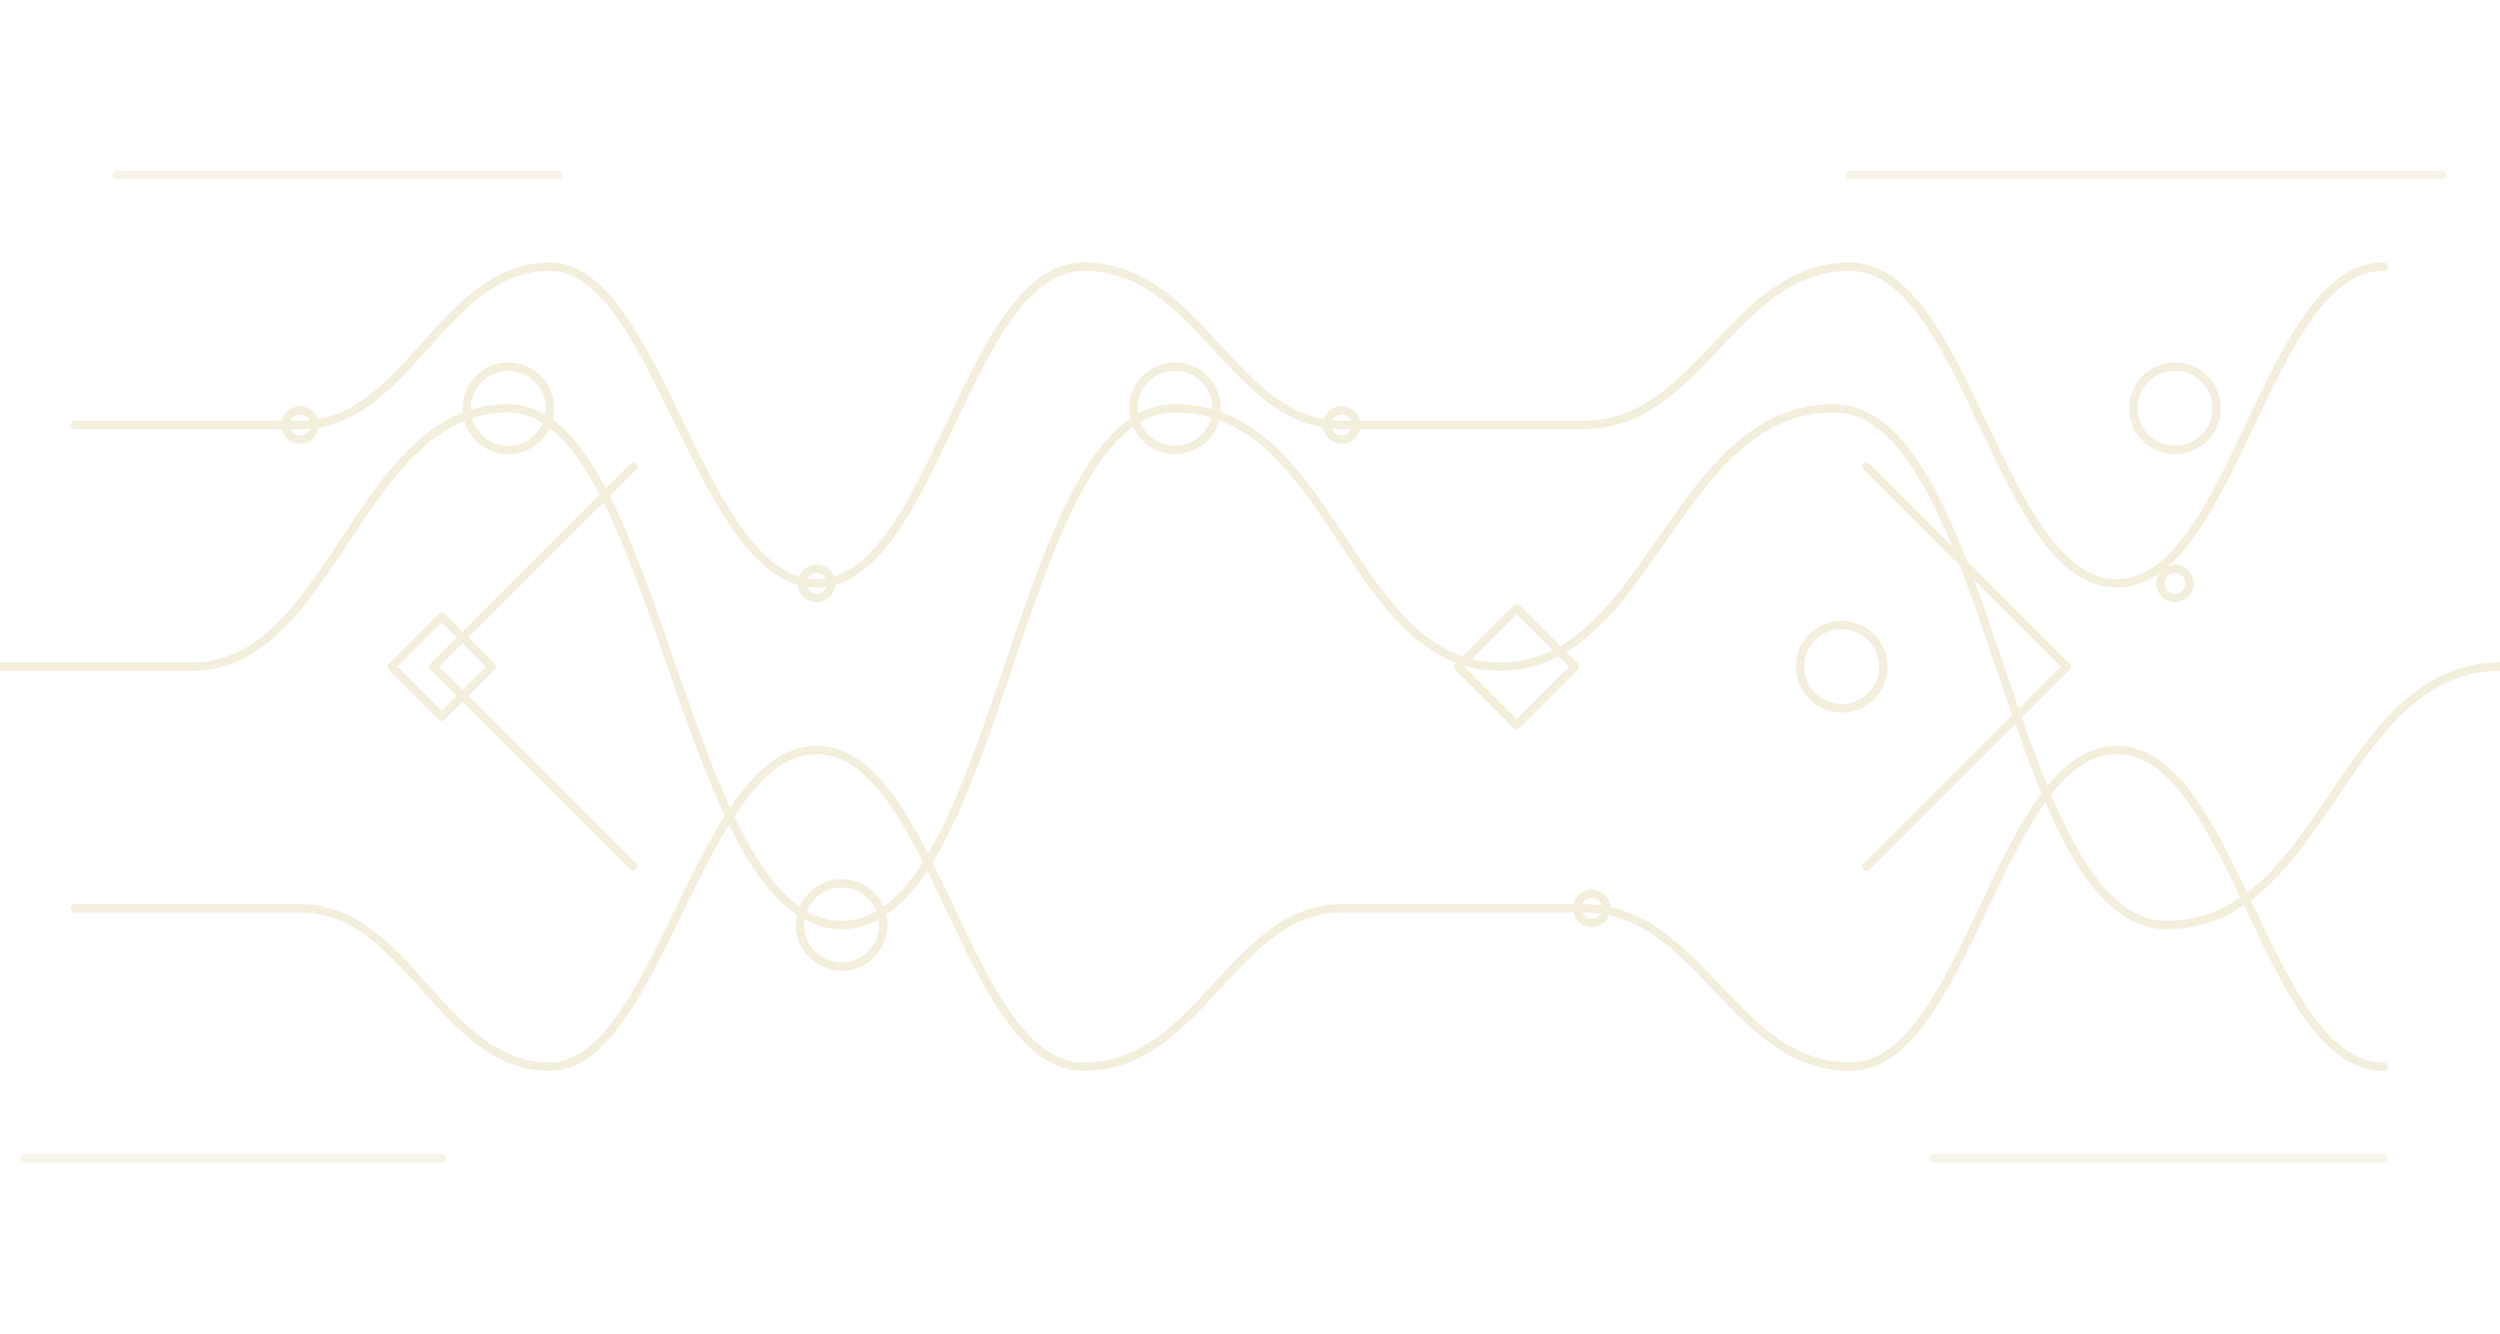
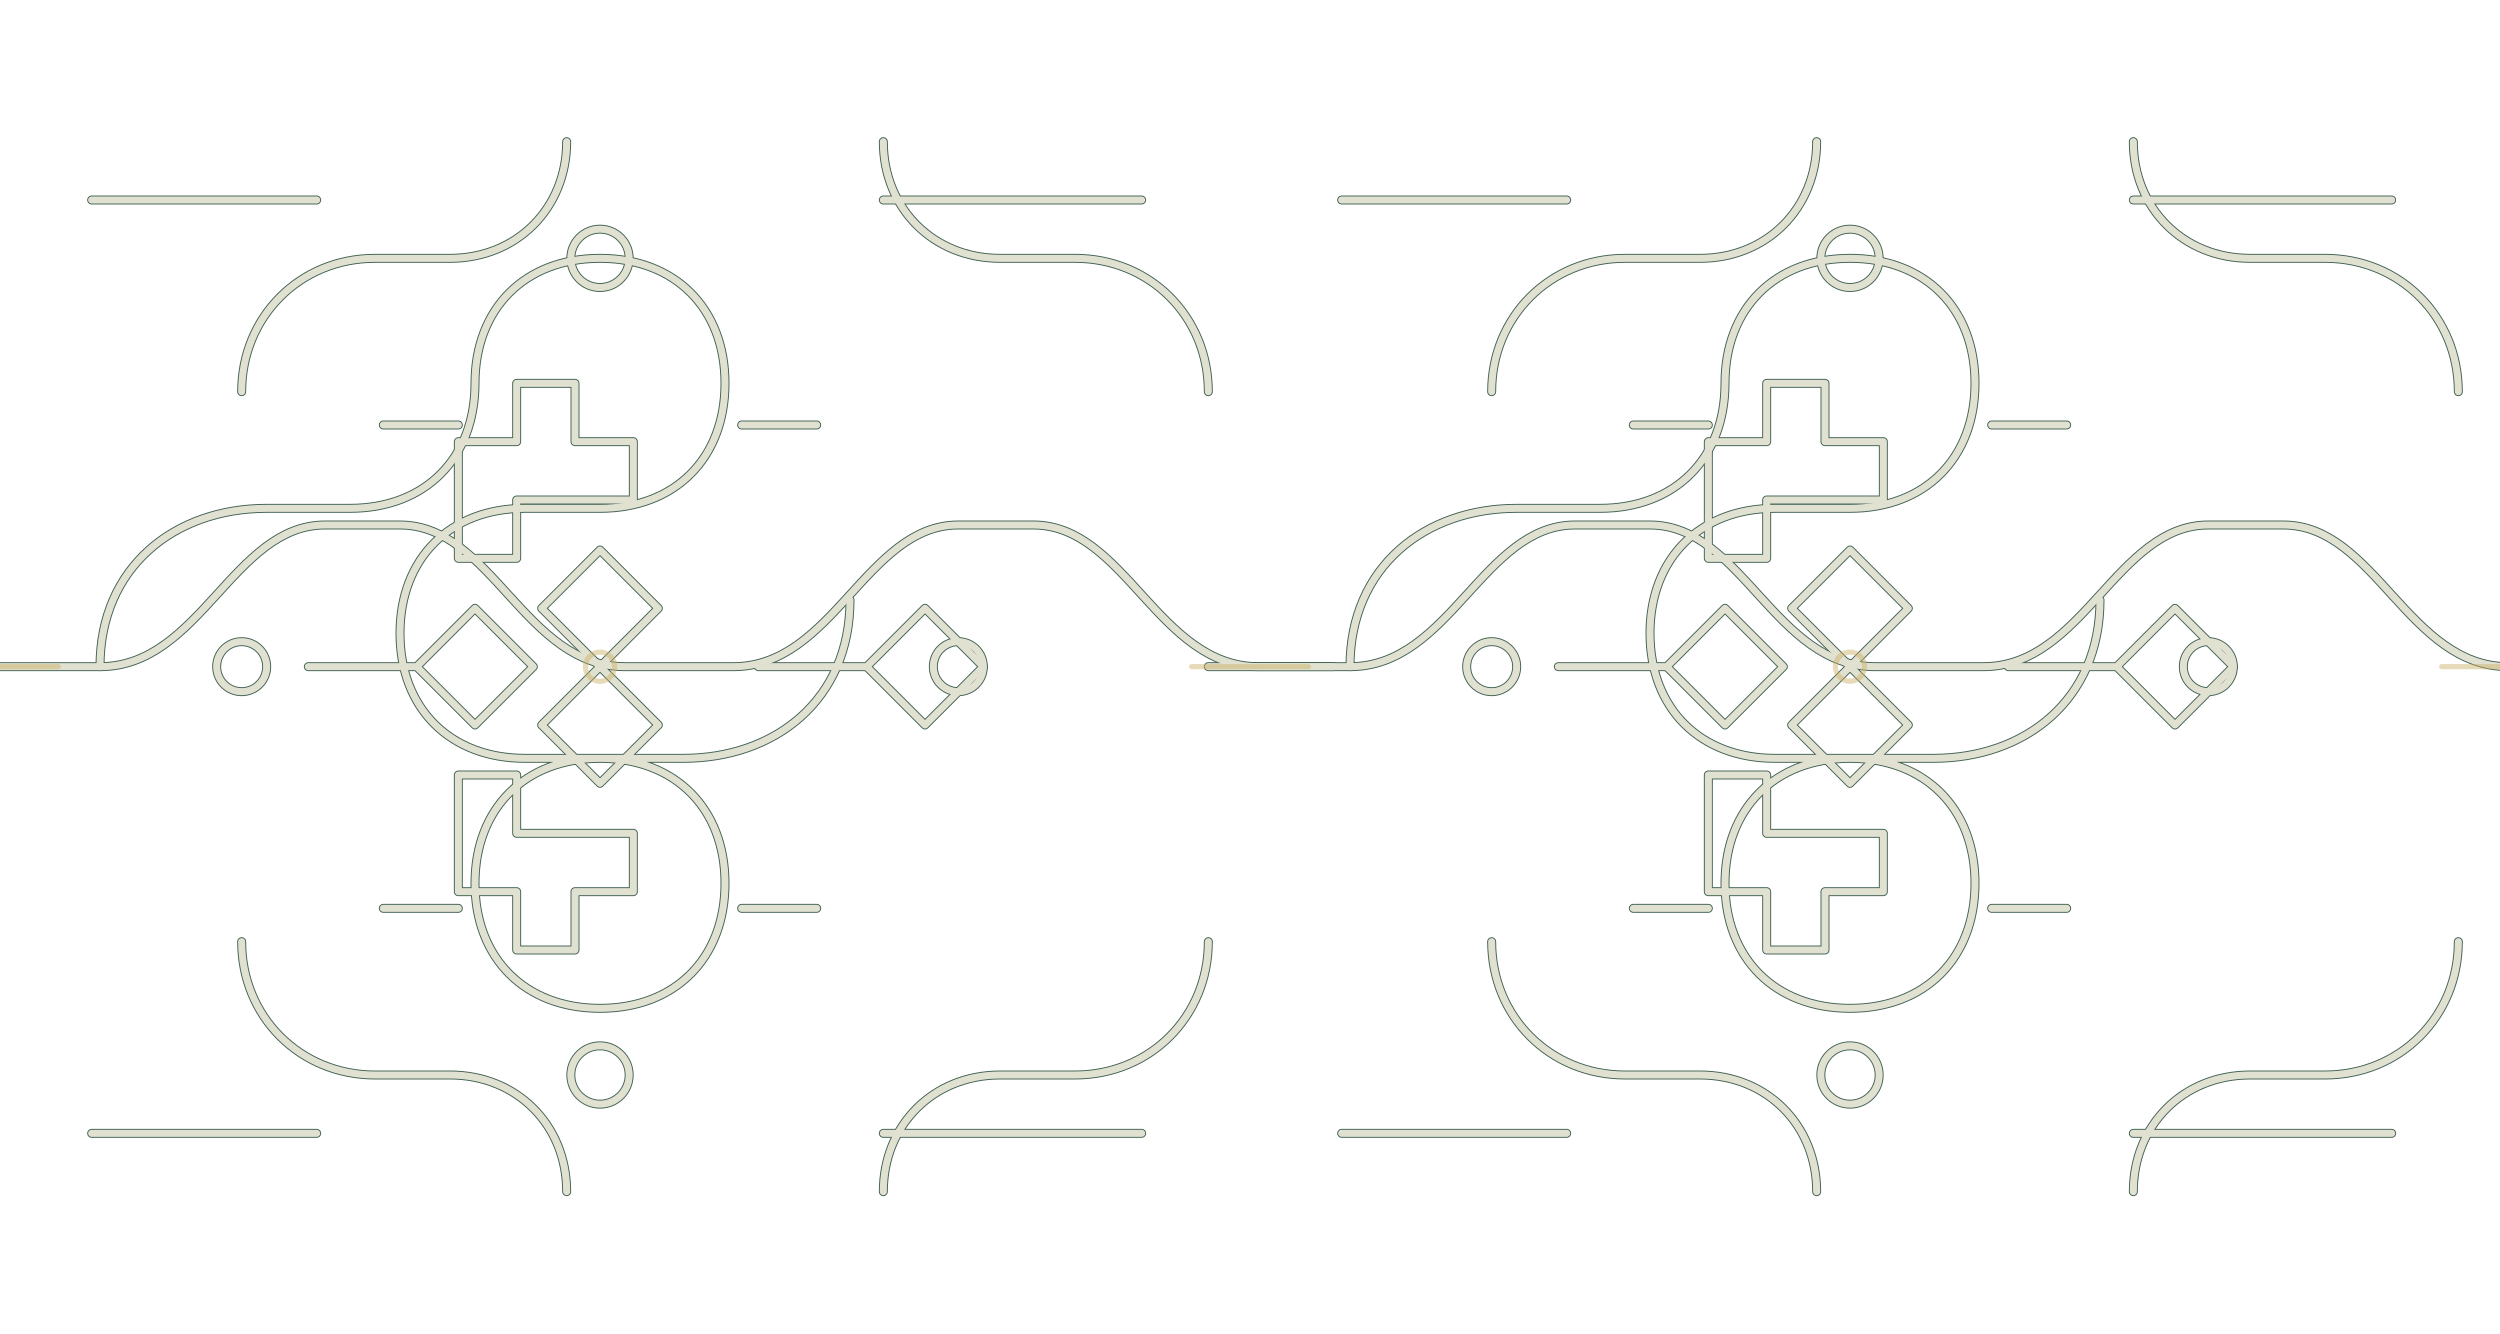
<svg xmlns="http://www.w3.org/2000/svg" viewBox="0 0 600 320" aria-hidden="true">
-   <g fill="none" stroke="#f4eedc" stroke-width="2" stroke-linecap="round" stroke-linejoin="round">
-     <path d="M-20 160h66c34 0 40-62 76-62s42 124 80 124 42-124 80-124 42 62 78 62 42-62 80-62 42 124 80 124 42-62 80-62h40" />
-     <path d="M18 102h54c26 0 34-38 60-38s36 76 64 76 36-76 64-76 36 38 62 38h58c28 0 36-38 64-38s36 76 64 76 36-76 64-76" />
-     <path d="M18 218h54c26 0 34 38 60 38s36-76 64-76 36 76 64 76 36-38 62-38h58c28 0 36 38 64 38s36-76 64-76 36 76 64 76" />
-     <path d="M104 160c18-18 32-32 48-48m0 96c-16-16-30-30-48-48M448 112c16 16 30 30 48 48m-48 48c16-16 30-30 48-48" />
-     <circle cx="122" cy="98" r="10" />
-     <circle cx="202" cy="222" r="10" />
-     <circle cx="282" cy="98" r="10" />
-     <circle cx="442" cy="160" r="10" />
-     <circle cx="522" cy="98" r="10" />
-     <circle cx="72" cy="102" r="3.5" />
-     <circle cx="196" cy="140" r="3.5" />
-     <circle cx="322" cy="102" r="3.5" />
-     <circle cx="382" cy="218" r="3.5" />
-     <circle cx="522" cy="140" r="3.5" />
-     <path d="m350 160 14-14 14 14-14 14z" />
-     <path d="m94 160 12-12 12 12-12 12z" />
-     <path d="M28 42h106m330 236h108M6 278h100m338-236h142" opacity=".72" />
+   <defs>
+     <g id="eco-footer-unit" fill="none" stroke-linecap="round" stroke-linejoin="round">
+       <path d="M-10 160h34c24 0 32-34 54-34h18c22 0 30 34 54 34h26c24 0 32-34 54-34h18c22 0 30 34 54 34h18" />
+       <path d="M24 160c0-24 18-38 40-38h20c18 0 30-12 30-30s12-30 30-30 30 12 30 30-12 30-30 30h-18c-18 0-30 12-30 30s12 30 30 30h18c18 0 30 12 30 30s-12 30-30 30-30-12-30-30 12-30 30-30h20c22 0 40-14 40-38" />
+       <path d="M58 94c0-18 14-32 32-32h18c16 0 28-12 28-28M58 226c0 18 14 32 32 32h18c16 0 28 12 28 28" />
+       <path d="M212 34c0 16 12 28 28 28h18c18 0 32 14 32 32M212 286c0-16 12-28 28-28h18c18 0 32-14 32-32" />
+       <path d="M74 160h26l14-14 14 14-14 14-14-14m82 0h26l14-14 14 14-14 14-14-14" />
+       <path d="M124 92h14v14h14v14h-28v14h-14v-28h14zm0 136h14v-14h14v-14h-28v-14h-14v28h14z" />
+       <circle cx="144" cy="62" r="7" />
+       <circle cx="144" cy="258" r="7" />
+       <circle cx="58" cy="160" r="6" />
+       <circle cx="230" cy="160" r="6" />
+       <path d="m144 132 14 14-14 14-14-14zm0 28 14 14-14 14-14-14z" />
+       <path d="M22 48h54m136 0h62M22 272h54m136 0h62" />
+       <path d="M92 102h18m68 0h18M92 218h18m68 0h18" />
+     </g>
+   </defs>
+   <g stroke="#163d2b" stroke-width="2.15" opacity=".82">
+     <use href="#eco-footer-unit" />
+     <use href="#eco-footer-unit" transform="translate(300 0)" />
+   </g>
+   <g stroke="#f3efdf" stroke-width="1.7" opacity=".9">
+     <use href="#eco-footer-unit" />
+     <use href="#eco-footer-unit" transform="translate(300 0)" />
+   </g>
+   <g fill="none" stroke="#c9ad62" stroke-width="1.25" stroke-linecap="round" opacity=".45">
+     <circle cx="144" cy="160" r="3.5" />
+     <circle cx="444" cy="160" r="3.5" />
+     <path d="M286 160h28M0 160h14M586 160h14" />
  </g>
</svg>
